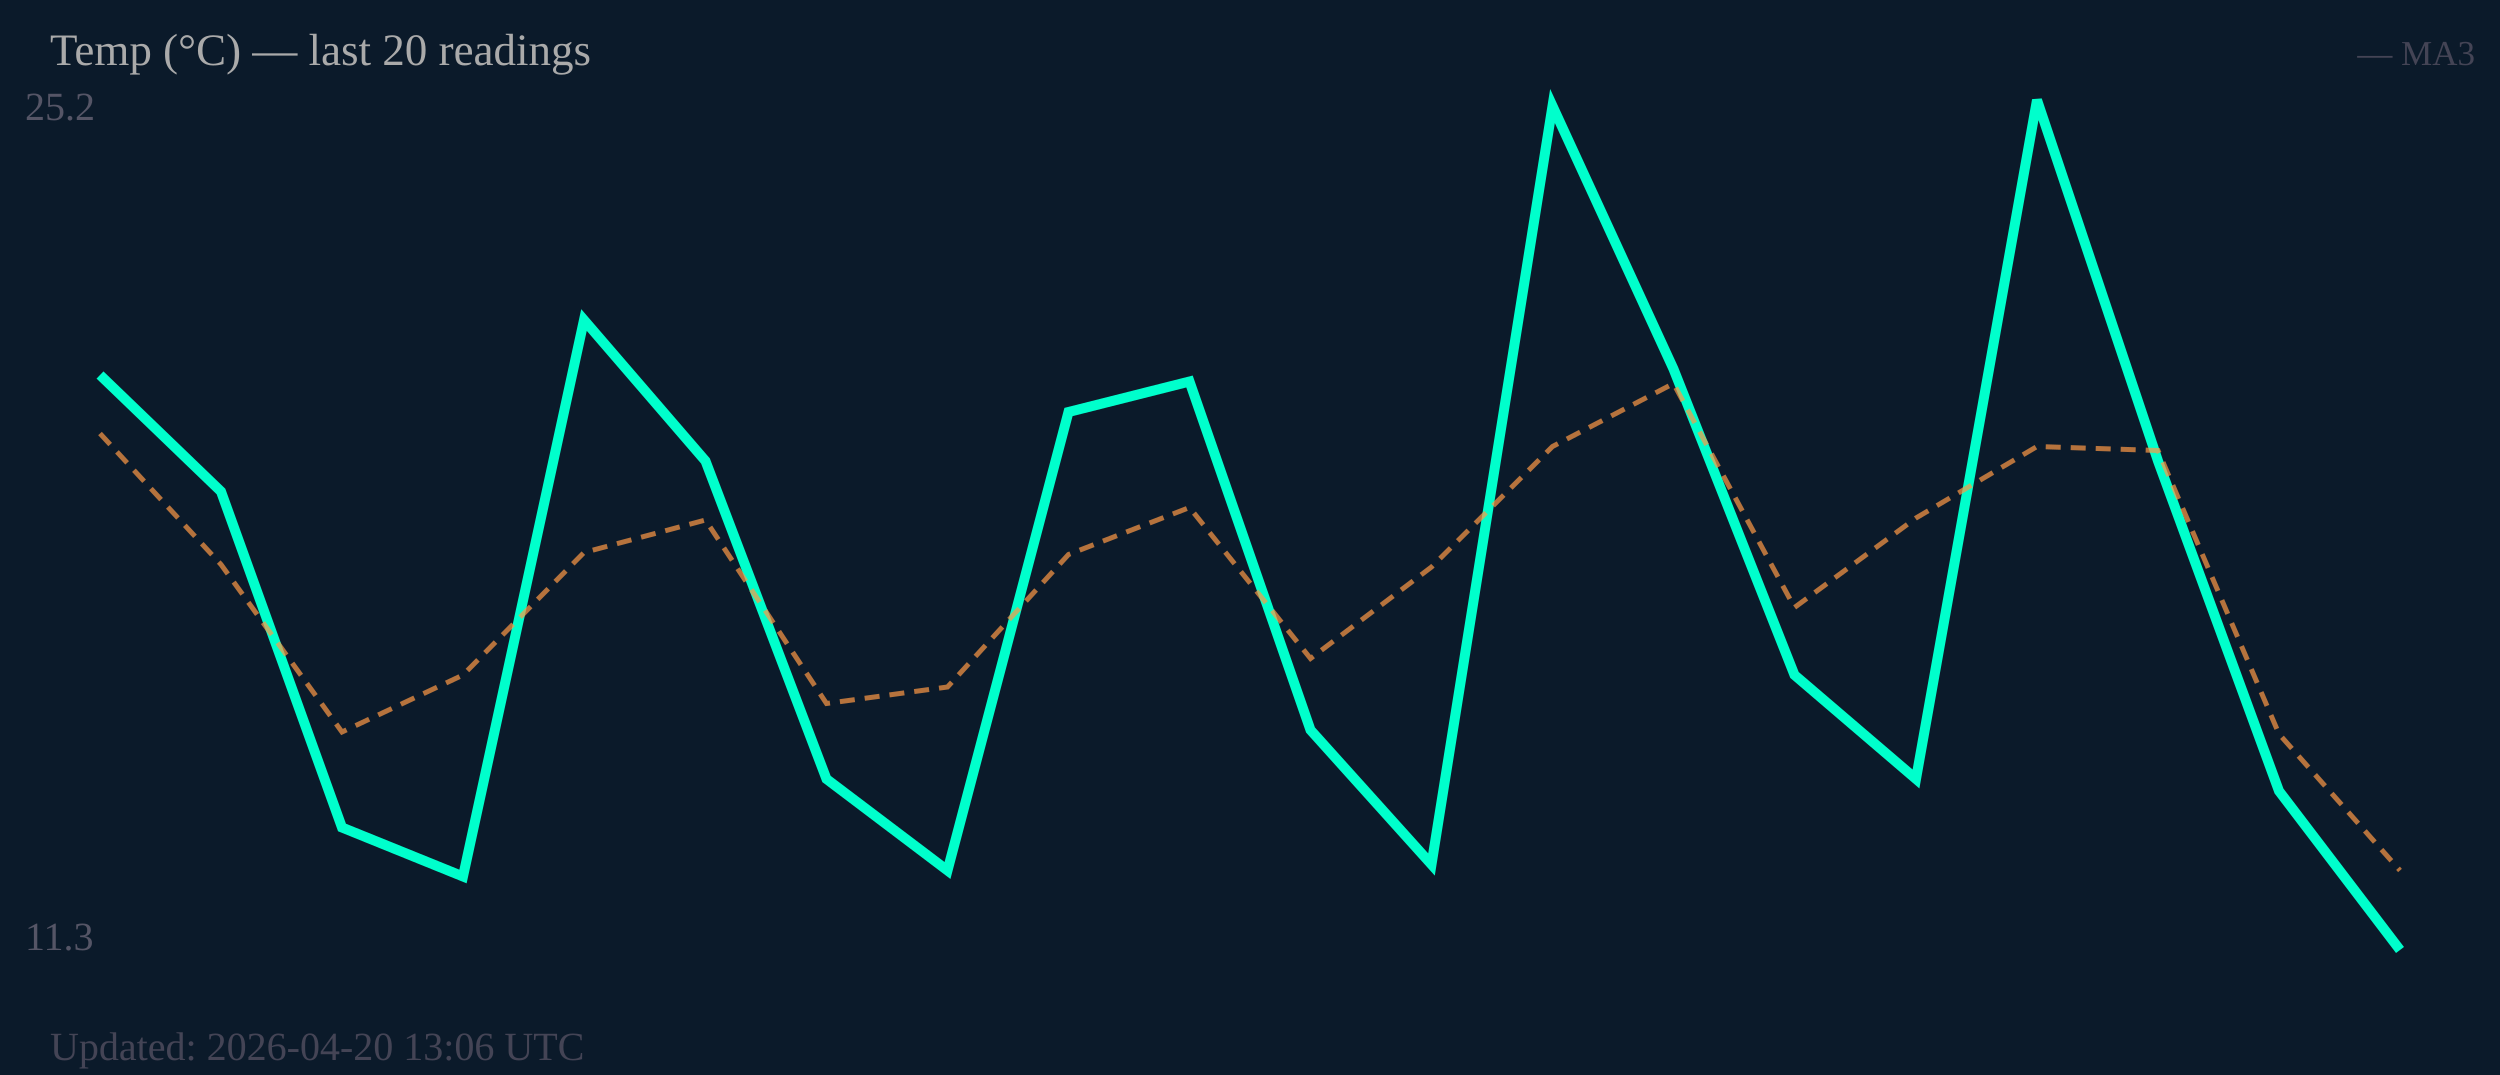
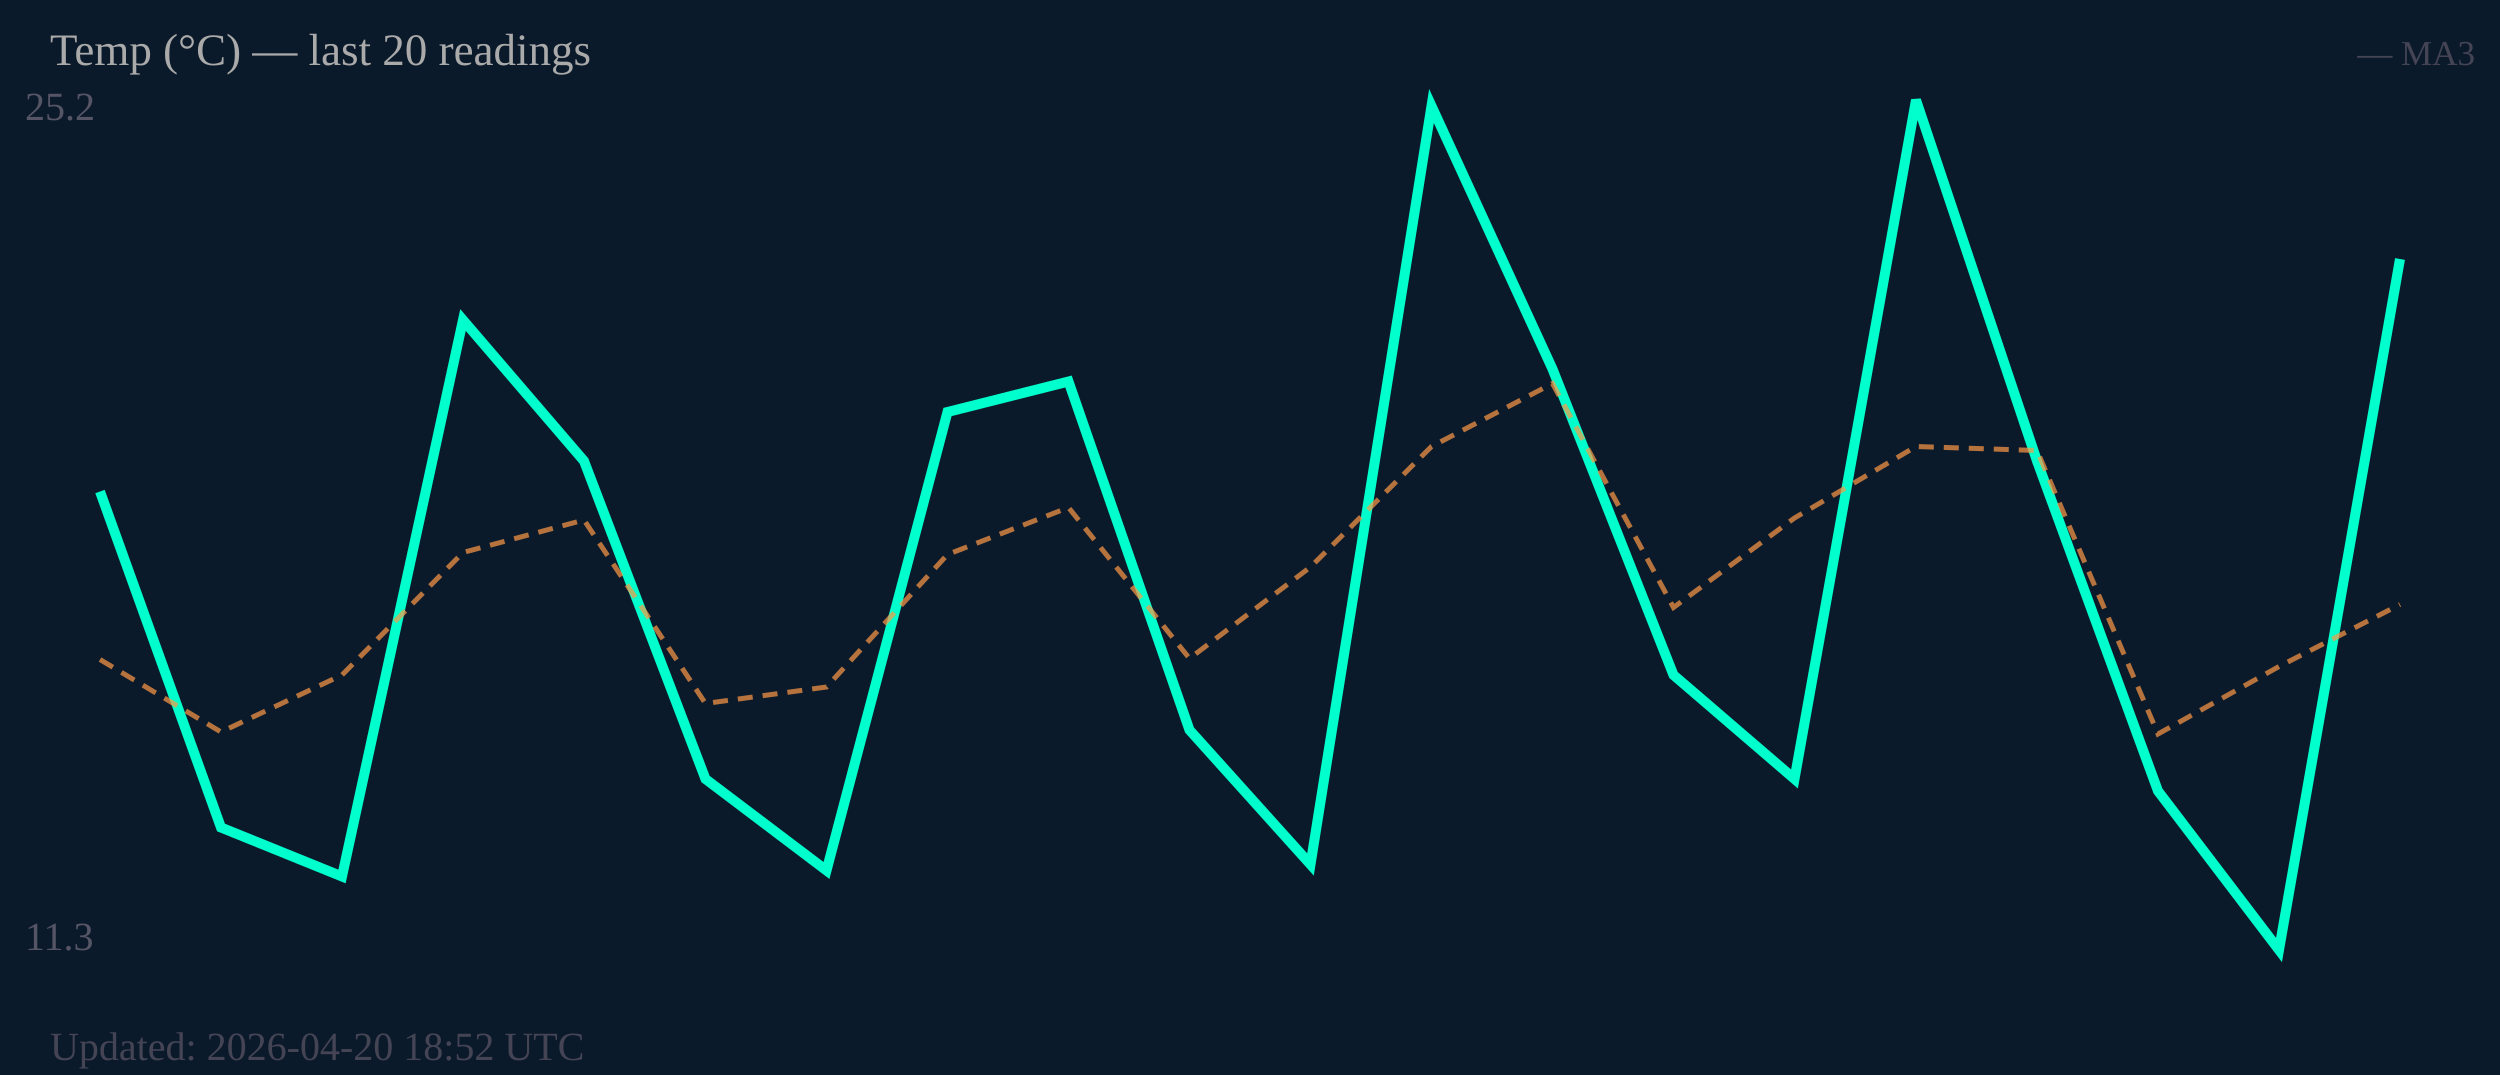
<svg xmlns="http://www.w3.org/2000/svg" width="500" height="215" viewBox="0 0 500 215">
  <rect width="500" height="215" fill="#0b1a2a" />
  <text x="5" y="24" font-size="8" fill="#556">25.2</text>
  <text x="5" y="190" font-size="8" fill="#556">11.3</text>
-   <polyline fill="none" stroke="#00ffcc" stroke-width="2" points="20.0,75.0 44.2,98.3 68.4,165.5 92.6,175.3 116.8,64.0 141.1,92.2 165.3,155.8 189.5,174.1 213.7,82.4 237.9,76.3 262.1,146.0 286.3,172.9 310.5,21.2 334.7,73.8 358.9,135.0 383.2,155.8 407.4,20.0 431.6,92.2 455.8,158.2 480.0,190.0" />
-   <polyline fill="none" stroke="#ff9944" stroke-width="1" stroke-dasharray="3,2" opacity="0.7" points="20.0,86.7 44.2,112.9 68.4,146.4 92.6,135.0 116.8,110.5 141.1,104.0 165.3,140.7 189.5,137.4 213.7,110.9 237.9,101.5 262.1,131.7 286.3,113.4 310.5,89.3 334.7,76.7 358.9,121.5 383.2,103.6 407.4,89.3 431.6,90.1 455.8,146.8 480.0,174.1" />
+   <polyline fill="none" stroke="#00ffcc" stroke-width="2" points="20.0,98.3 44.2,165.5 68.4,175.3 92.6,64.0 116.8,92.2 141.1,155.8 165.3,174.1 189.5,82.4 213.7,76.3 237.9,146.0 262.1,172.9 286.3,21.2 310.5,73.8 334.7,135.0 358.9,155.8 383.2,20.0 407.4,92.2 431.6,158.2 455.8,190.0 480.0,51.8" />
+   <polyline fill="none" stroke="#ff9944" stroke-width="1" stroke-dasharray="3,2" opacity="0.7" points="20.0,131.9 44.2,146.4 68.4,135.0 92.6,110.5 116.8,104.0 141.1,140.7 165.3,137.4 189.5,110.9 213.7,101.5 237.9,131.7 262.1,113.4 286.3,89.3 310.5,76.7 334.7,121.5 358.9,103.6 383.2,89.3 407.4,90.1 431.6,146.8 455.8,133.3 480.0,120.9" />
  <text x="10" y="13" font-size="9" fill="#aaa">Temp (°C) — last 20 readings</text>
  <text x="495" y="13" font-size="7" fill="#445" text-anchor="end">— MA3</text>
-   <text x="10" y="212" font-size="8" fill="#445">Updated: 2026-04-20 13:06 UTC</text>
+   <text x="10" y="212" font-size="8" fill="#445">Updated: 2026-04-20 18:52 UTC</text>
</svg>
